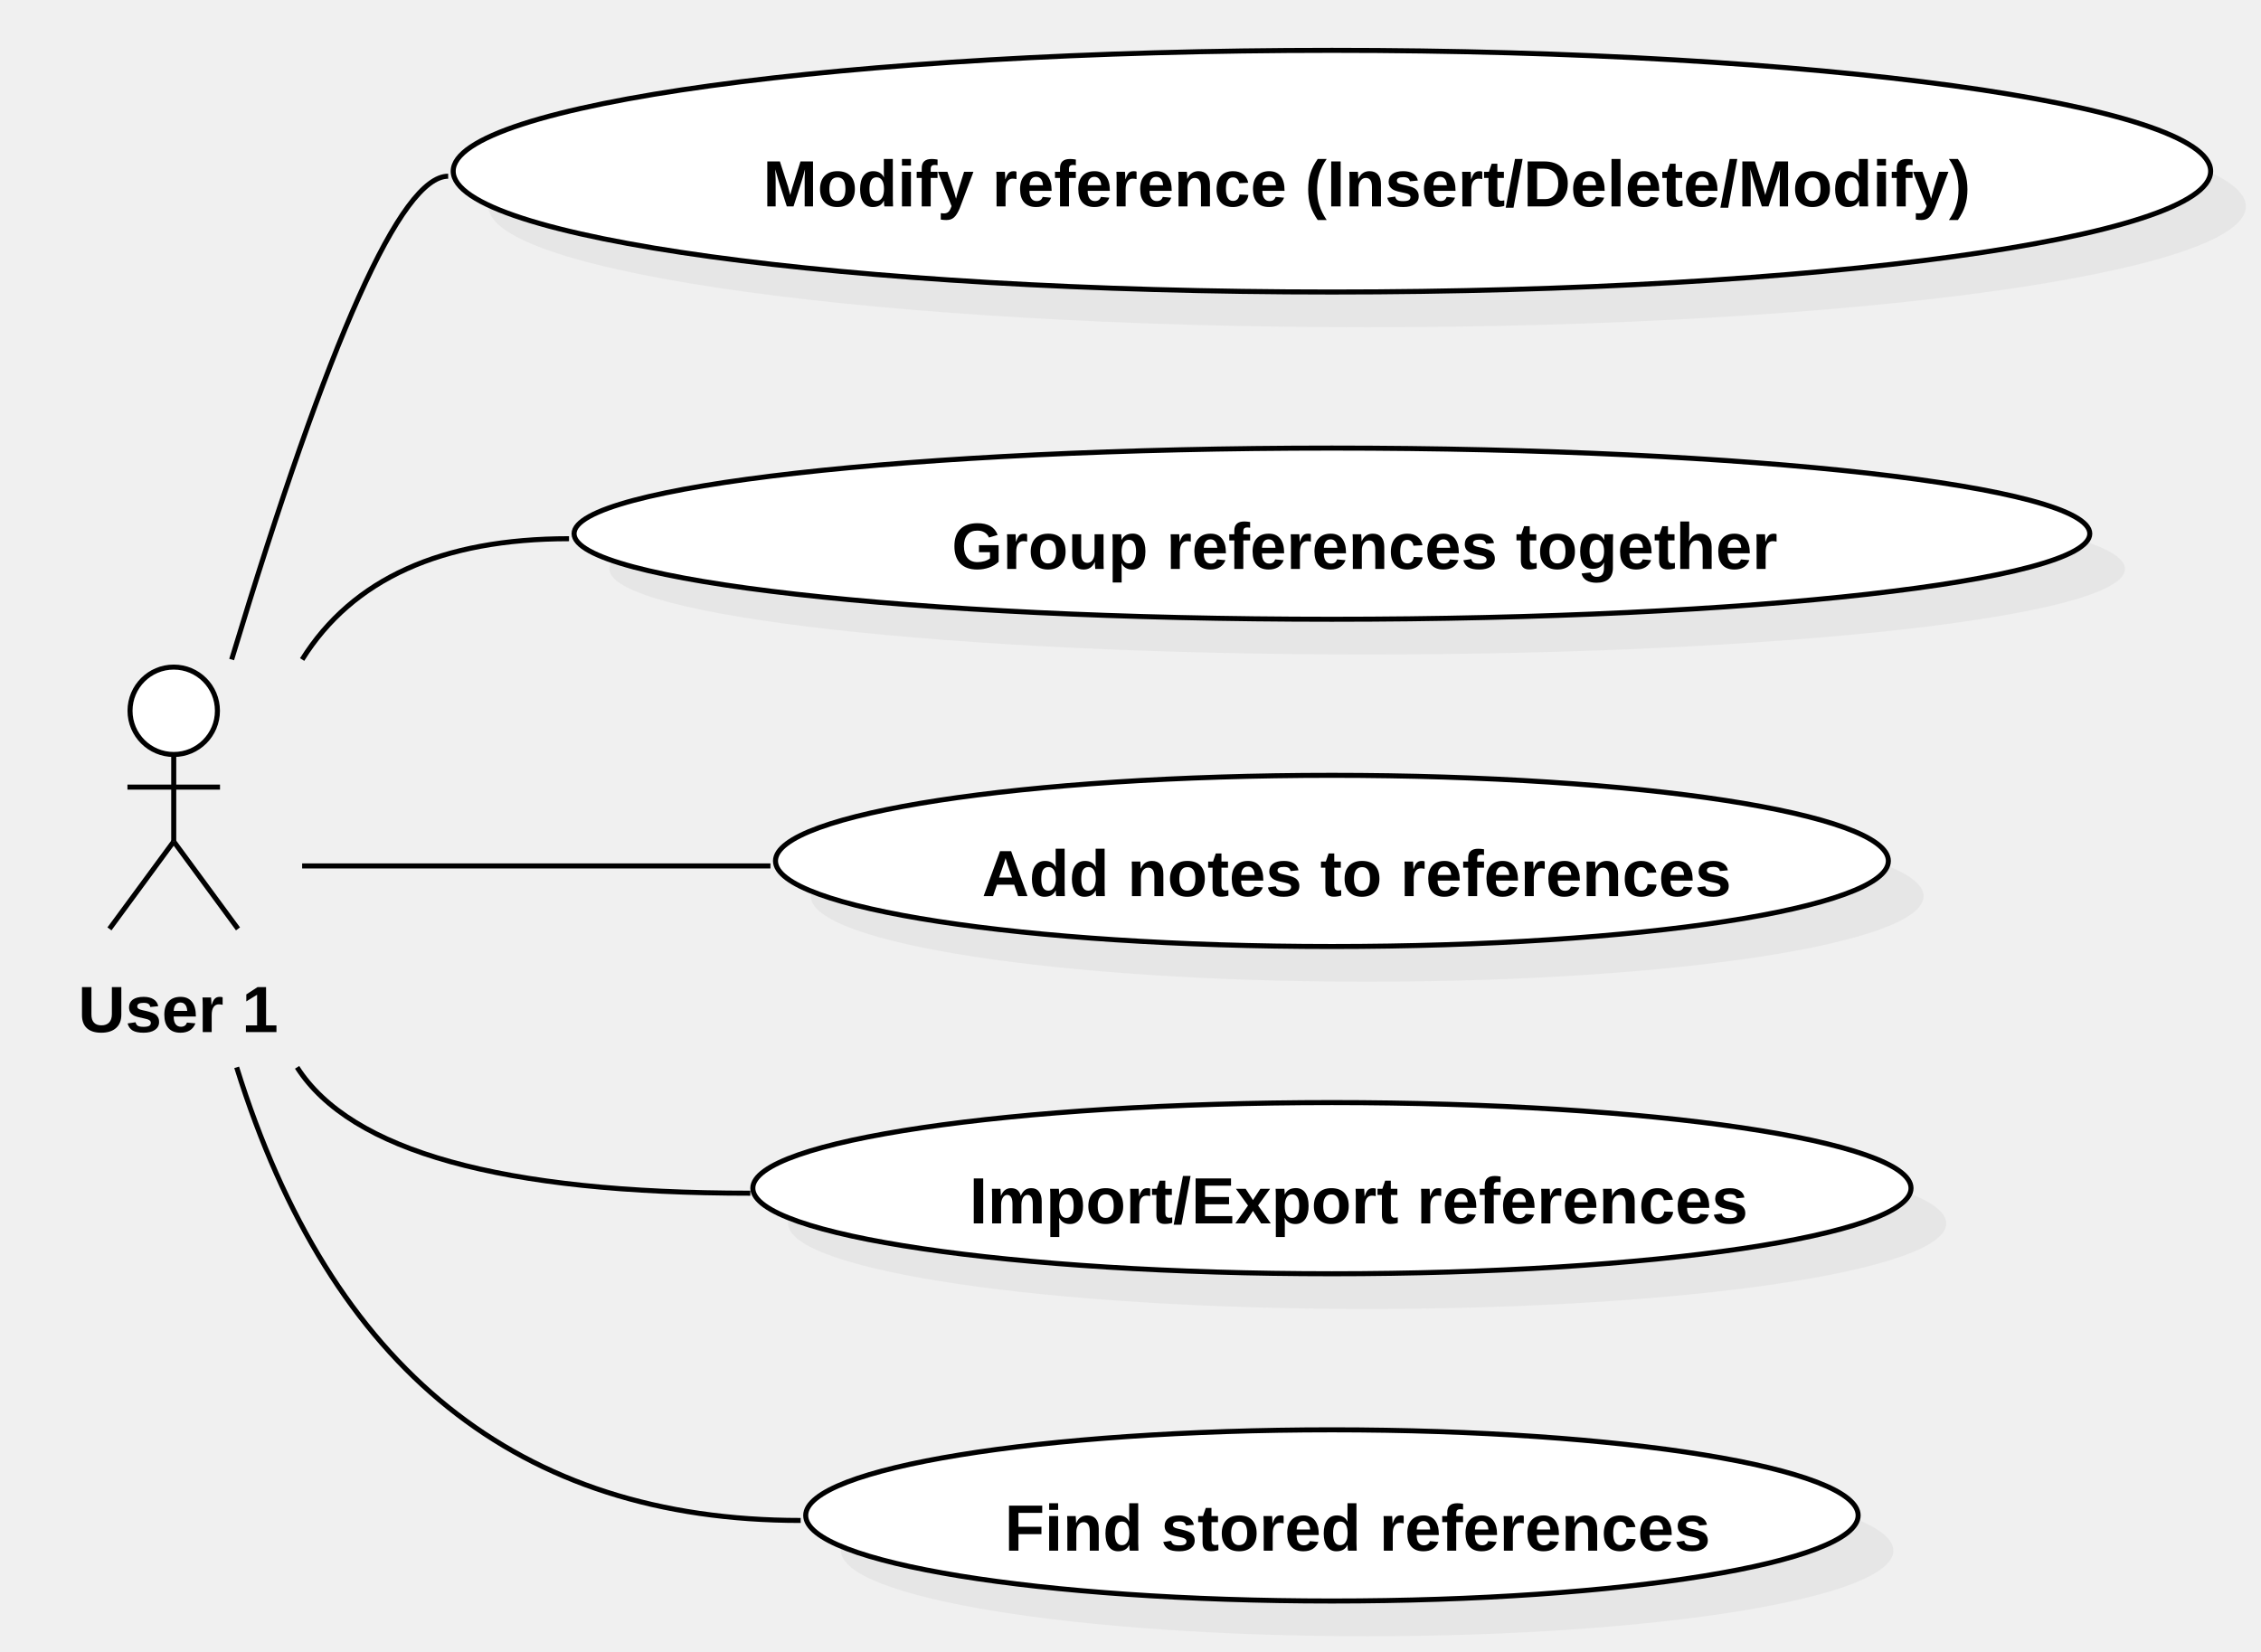
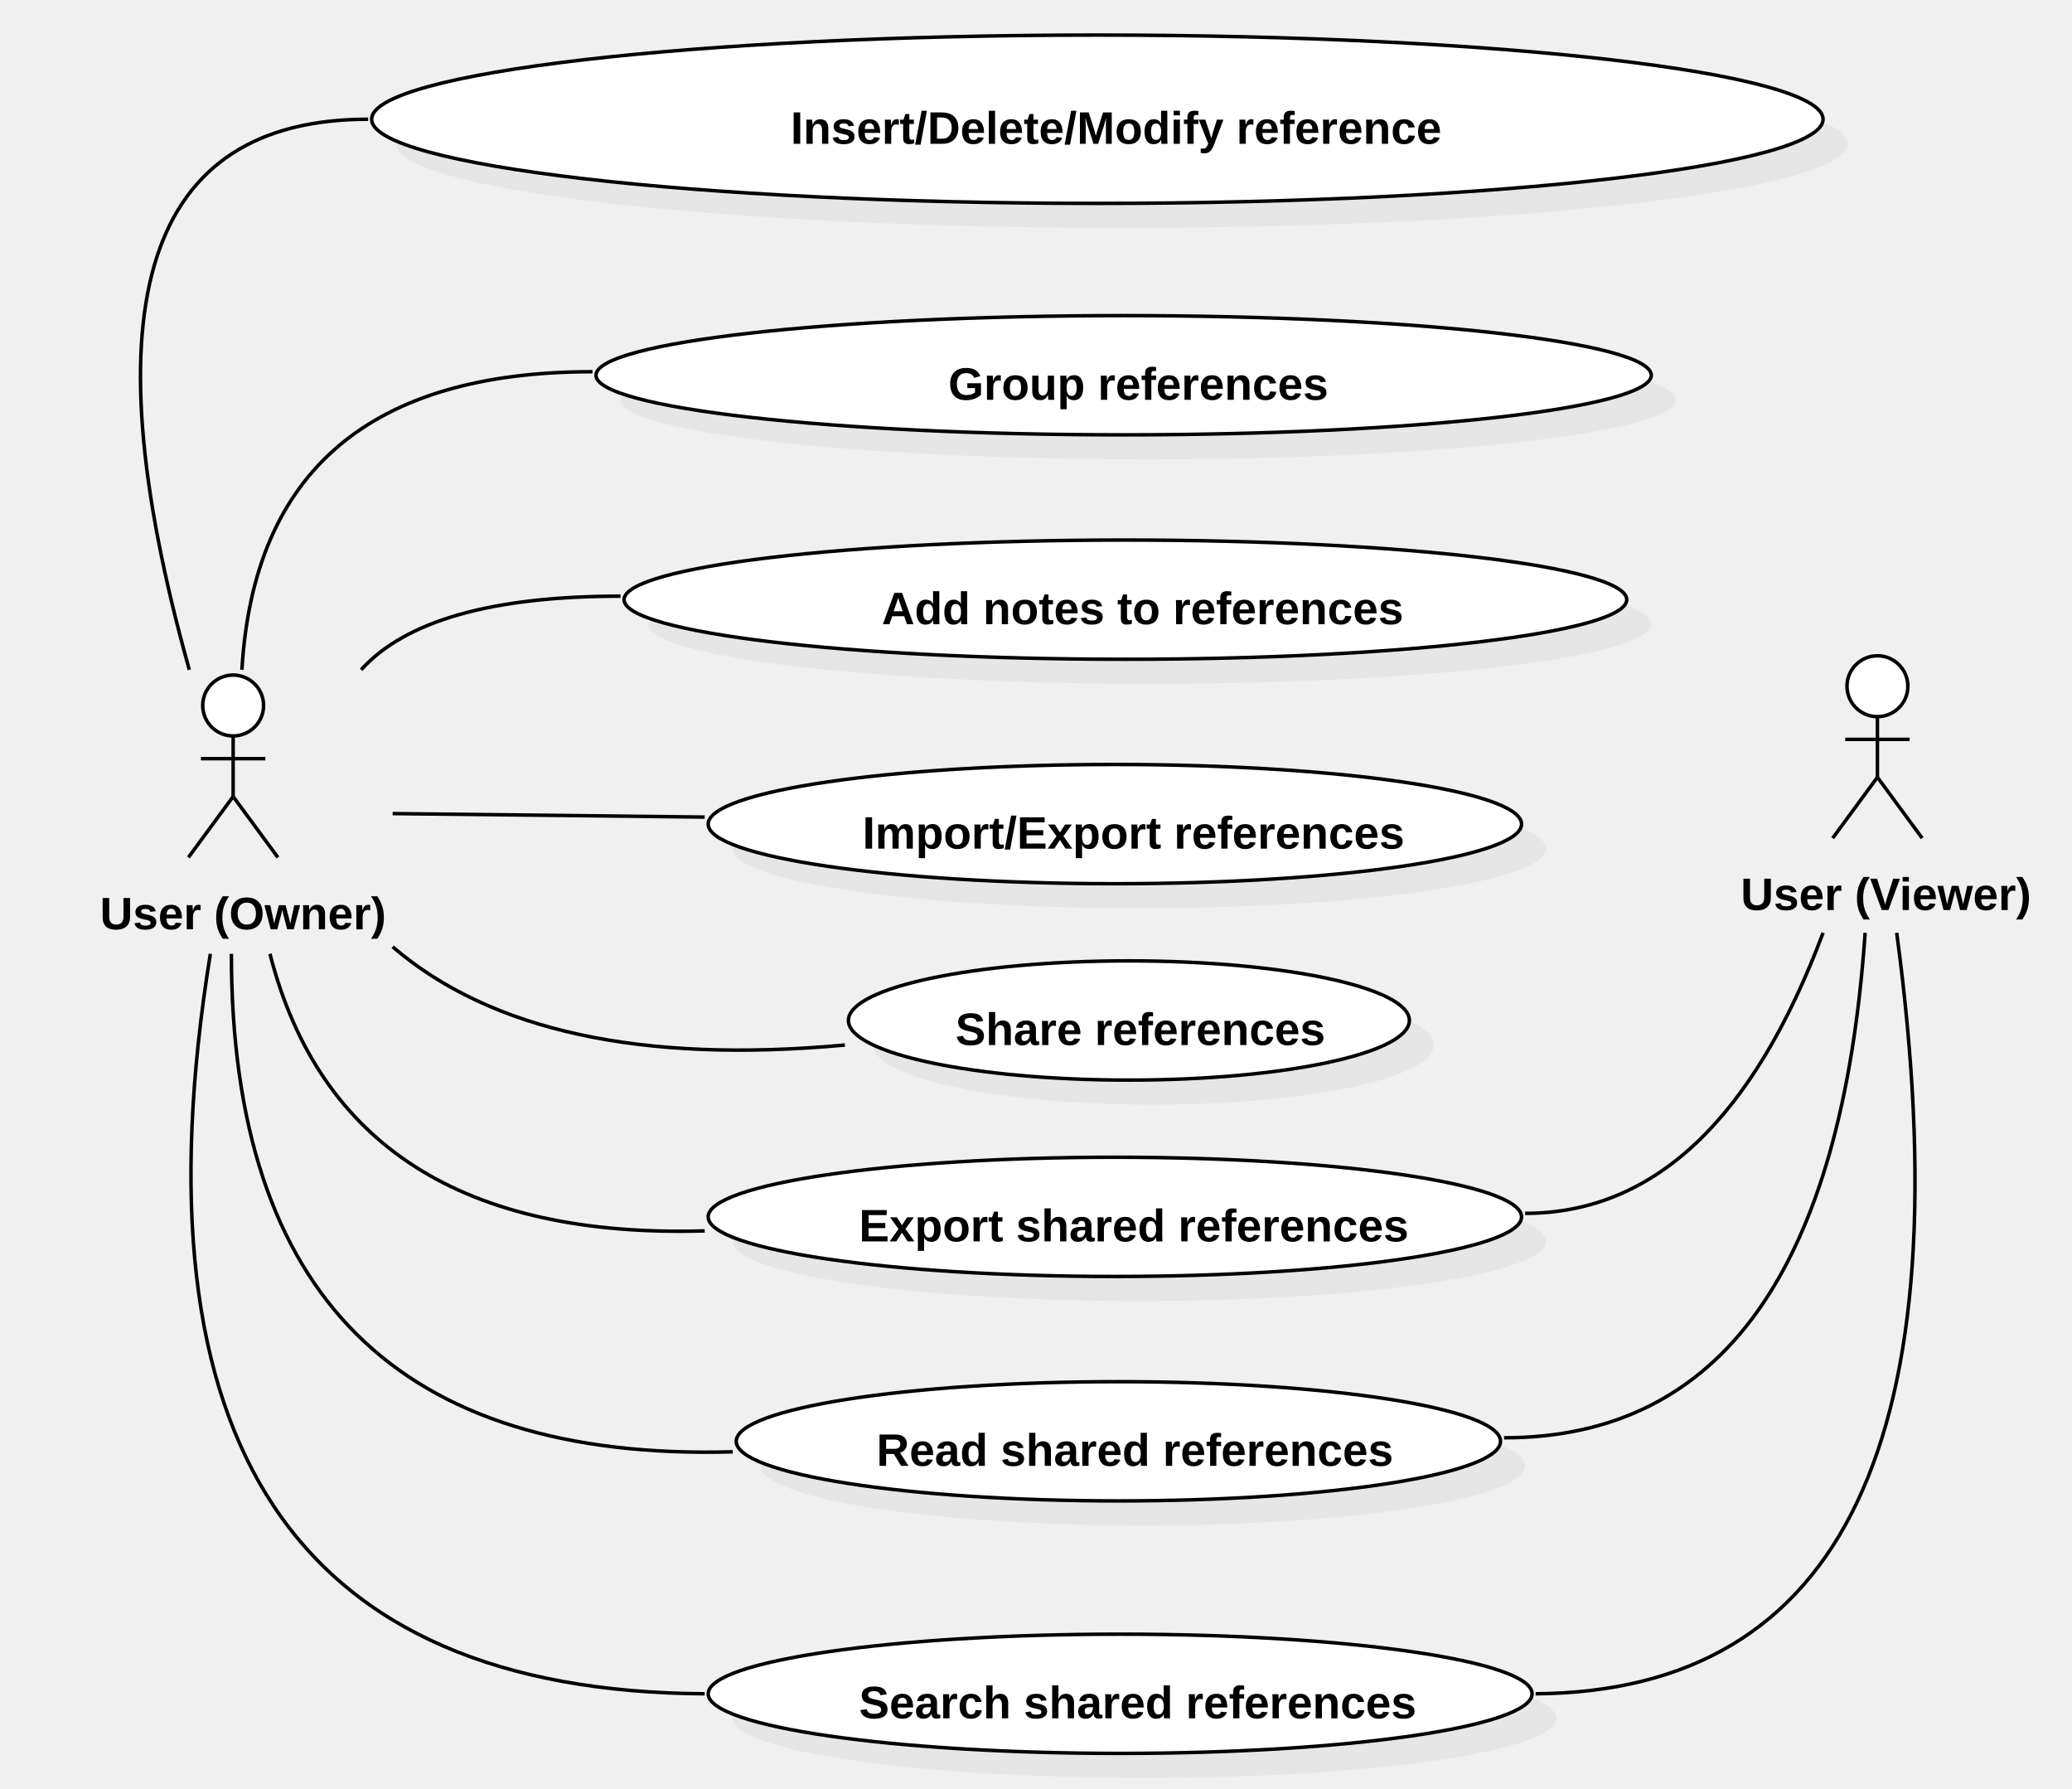
- <svg xmlns="http://www.w3.org/2000/svg" version="1.1" width="449" height="328">
+ <svg xmlns="http://www.w3.org/2000/svg" version="1.1" width="591" height="510">
  <defs />
  <g>
-     <g transform="translate(-10,-10) scale(1,1)">
-       <path fill="#ffffff" stroke="none" d="M 35.821 151.18 C 35.821 146.386 39.707 142.5 44.5 142.5 C 49.293 142.5 53.179 146.386 53.179 151.18 C 53.179 155.974 49.293 159.86 44.5 159.86 C 39.707 159.86 35.821 155.974 35.821 151.18 Z" />
-     </g>
-     <g transform="translate(-10,-10) scale(1,1)">
-       <path fill="none" stroke="#000000" d="M 35.821 151.18 C 35.821 146.386 39.707 142.5 44.5 142.5 C 49.293 142.5 53.179 146.386 53.179 151.18 C 53.179 155.974 49.293 159.86 44.5 159.86 C 39.707 159.86 35.821 155.974 35.821 151.18 Z" stroke-miterlimit="10" />
-     </g>
-     <g transform="translate(-10,-10) scale(1,1)">
-       <path fill="none" stroke="#000000" d="M 44.5 159.86 L 44.5 177.14" stroke-miterlimit="10" />
-     </g>
-     <g transform="translate(-10,-10) scale(1,1)">
-       <path fill="none" stroke="#000000" d="M 35.31 166.34 L 53.69 166.34" stroke-miterlimit="10" />
-     </g>
-     <g transform="translate(-10,-10) scale(1,1)">
-       <path fill="none" stroke="#000000" d="M 44.5 177.14 L 31.736 194.5" stroke-miterlimit="10" />
-     </g>
-     <g transform="translate(-10,-10) scale(1,1)">
-       <path fill="none" stroke="#000000" d="M 44.5 177.14 L 57.264 194.5" stroke-miterlimit="10" />
-     </g>
-     <g transform="translate(-10,-10) scale(1,1)">
-       <g>
-         <path fill="none" stroke="none" />
-         <text fill="#000000" stroke="none" font-family="Arial" font-size="13px" font-style="normal" font-weight="bold" text-decoration="none" x="25.5" y="215">User 1</text>
-       </g>
-     </g>
-     <g transform="translate(-10,-10) scale(1,1)">
-       <path fill="#C0C0C0" stroke="none" d="M 107 51 C 107 37.745 185.126 27 281.5 27 C 377.874 27 456 37.745 456 51 C 456 64.255 377.874 75 281.5 75 C 185.126 75 107 64.255 107 51 Z" opacity="0.2" />
-     </g>
-     <g transform="translate(-10,-10) scale(1,1)">
-       <path fill="#ffffff" stroke="none" d="M 100 44 C 100 30.745 178.126 20 274.5 20 C 370.874 20 449 30.745 449 44 C 449 57.255 370.874 68 274.5 68 C 178.126 68 100 57.255 100 44 Z" />
-     </g>
-     <g transform="translate(-10,-10) scale(1,1)">
-       <path fill="none" stroke="#000000" d="M 100 44 C 100 30.745 178.126 20 274.5 20 C 370.874 20 449 30.745 449 44 C 449 57.255 370.874 68 274.5 68 C 178.126 68 100 57.255 100 44 Z" stroke-miterlimit="10" />
-     </g>
-     <g transform="translate(-10,-10) scale(1,1)">
-       <g>
-         <path fill="none" stroke="none" />
-         <text fill="#000000" stroke="none" font-family="Arial" font-size="13px" font-style="normal" font-weight="bold" text-decoration="none" x="161.5" y="51">Modify reference (Insert/Delete/Modify)</text>
-       </g>
-     </g>
-     <g transform="translate(-10,-10) scale(1,1)">
-       <path fill="none" stroke="#000000" d="M 56 141 Q 85 45 99 45" stroke-miterlimit="10" />
-     </g>
-     <g transform="translate(-10,-10) scale(1,1)">
-       <path fill="#C0C0C0" stroke="none" d="M 131 123 C 131 113.611 198.381 106 281.5 106 C 364.619 106 432 113.611 432 123 C 432 132.389 364.619 140 281.5 140 C 198.381 140 131 132.389 131 123 Z" opacity="0.2" />
-     </g>
-     <g transform="translate(-10,-10) scale(1,1)">
-       <path fill="#ffffff" stroke="none" d="M 124 116 C 124 106.611 191.381 99 274.5 99 C 357.619 99 425 106.611 425 116 C 425 125.389 357.619 133 274.5 133 C 191.381 133 124 125.389 124 116 Z" />
-     </g>
-     <g transform="translate(-10,-10) scale(1,1)">
-       <path fill="none" stroke="#000000" d="M 124 116 C 124 106.611 191.381 99 274.5 99 C 357.619 99 425 106.611 425 116 C 425 125.389 357.619 133 274.5 133 C 191.381 133 124 125.389 124 116 Z" stroke-miterlimit="10" />
-     </g>
-     <g transform="translate(-10,-10) scale(1,1)">
-       <g>
-         <path fill="none" stroke="none" />
-         <text fill="#000000" stroke="none" font-family="Arial" font-size="13px" font-style="normal" font-weight="bold" text-decoration="none" x="199" y="123">Group references together</text>
-       </g>
-     </g>
-     <g transform="translate(-10,-10) scale(1,1)">
-       <path fill="none" stroke="#000000" d="M 70 141 Q 85 117 123 117" stroke-miterlimit="10" />
-     </g>
-     <g transform="translate(-10,-10) scale(1,1)">
-       <path fill="#C0C0C0" stroke="none" d="M 171 188 C 171 178.611 220.473 171 281.5 171 C 342.527 171 392 178.611 392 188 C 392 197.389 342.527 205 281.5 205 C 220.473 205 171 197.389 171 188 Z" opacity="0.2" />
-     </g>
-     <g transform="translate(-10,-10) scale(1,1)">
-       <path fill="#ffffff" stroke="none" d="M 164 181 C 164 171.611 213.473 164 274.5 164 C 335.527 164 385 171.611 385 181 C 385 190.389 335.527 198 274.5 198 C 213.473 198 164 190.389 164 181 Z" />
-     </g>
-     <g transform="translate(-10,-10) scale(1,1)">
-       <path fill="none" stroke="#000000" d="M 164 181 C 164 171.611 213.473 164 274.5 164 C 335.527 164 385 171.611 385 181 C 385 190.389 335.527 198 274.5 198 C 213.473 198 164 190.389 164 181 Z" stroke-miterlimit="10" />
-     </g>
-     <g transform="translate(-10,-10) scale(1,1)">
-       <g>
-         <path fill="none" stroke="none" />
-         <text fill="#000000" stroke="none" font-family="Arial" font-size="13px" font-style="normal" font-weight="bold" text-decoration="none" x="205" y="188">Add notes to references</text>
-       </g>
-     </g>
-     <g transform="translate(-10,-10) scale(1,1)">
-       <path fill="none" stroke="#000000" d="M 70 182 Q 85 182 163 182" stroke-miterlimit="10" />
-     </g>
-     <g transform="translate(-10,-10) scale(1,1)">
-       <path fill="#C0C0C0" stroke="none" d="M 166.5 253 C 166.5 243.611 217.987 236 281.5 236 C 345.013 236 396.5 243.611 396.5 253 C 396.5 262.389 345.013 270 281.5 270 C 217.987 270 166.5 262.389 166.5 253 Z" opacity="0.2" />
-     </g>
-     <g transform="translate(-10,-10) scale(1,1)">
-       <path fill="#ffffff" stroke="none" d="M 159.5 246 C 159.5 236.611 210.987 229 274.5 229 C 338.013 229 389.5 236.611 389.5 246 C 389.5 255.389 338.013 263 274.5 263 C 210.987 263 159.5 255.389 159.5 246 Z" />
-     </g>
-     <g transform="translate(-10,-10) scale(1,1)">
-       <path fill="none" stroke="#000000" d="M 159.5 246 C 159.5 236.611 210.987 229 274.5 229 C 338.013 229 389.5 236.611 389.5 246 C 389.5 255.389 338.013 263 274.5 263 C 210.987 263 159.5 255.389 159.5 246 Z" stroke-miterlimit="10" />
-     </g>
-     <g transform="translate(-10,-10) scale(1,1)">
-       <g>
-         <path fill="none" stroke="none" />
-         <text fill="#000000" stroke="none" font-family="Arial" font-size="13px" font-style="normal" font-weight="bold" text-decoration="none" x="202.5" y="253">Import/Export references</text>
-       </g>
-     </g>
-     <g transform="translate(-10,-10) scale(1,1)">
-       <path fill="#C0C0C0" stroke="none" d="M 177 318 C 177 308.611 223.786 301 281.5 301 C 339.214 301 386 308.611 386 318 C 386 327.389 339.214 335 281.5 335 C 223.786 335 177 327.389 177 318 Z" opacity="0.2" />
-     </g>
-     <g transform="translate(-10,-10) scale(1,1)">
-       <path fill="#ffffff" stroke="none" d="M 170 311 C 170 301.611 216.786 294 274.5 294 C 332.214 294 379 301.611 379 311 C 379 320.389 332.214 328 274.5 328 C 216.786 328 170 320.389 170 311 Z" />
-     </g>
-     <g transform="translate(-10,-10) scale(1,1)">
-       <path fill="none" stroke="#000000" d="M 170 311 C 170 301.611 216.786 294 274.5 294 C 332.214 294 379 301.611 379 311 C 379 320.389 332.214 328 274.5 328 C 216.786 328 170 320.389 170 311 Z" stroke-miterlimit="10" />
-     </g>
-     <g transform="translate(-10,-10) scale(1,1)">
-       <g>
-         <path fill="none" stroke="none" />
-         <text fill="#000000" stroke="none" font-family="Arial" font-size="13px" font-style="normal" font-weight="bold" text-decoration="none" x="209.5" y="318">Find stored references</text>
-       </g>
-     </g>
-     <g transform="translate(-10,-10) scale(1,1)">
-       <path fill="none" stroke="#000000" d="M 69 222 Q 85 247 159 247" stroke-miterlimit="10" />
-     </g>
-     <g transform="translate(-10,-10) scale(1,1)">
-       <path fill="none" stroke="#000000" d="M 57 222 Q 85 312 169 312" stroke-miterlimit="10" />
+     <g transform="translate(-118,-118) scale(1,1)">
+       <path fill="#ffffff" stroke="none" d="M 175.821 319.18 C 175.821 314.386 179.707 310.5 184.5 310.5 C 189.293 310.5 193.179 314.386 193.179 319.18 C 193.179 323.974 189.293 327.86 184.5 327.86 C 179.707 327.86 175.821 323.974 175.821 319.18 Z" />
+     </g>
+     <g transform="translate(-118,-118) scale(1,1)">
+       <path fill="none" stroke="#000000" d="M 175.821 319.18 C 175.821 314.386 179.707 310.5 184.5 310.5 C 189.293 310.5 193.179 314.386 193.179 319.18 C 193.179 323.974 189.293 327.86 184.5 327.86 C 179.707 327.86 175.821 323.974 175.821 319.18 Z" stroke-miterlimit="10" />
+     </g>
+     <g transform="translate(-118,-118) scale(1,1)">
+       <path fill="none" stroke="#000000" d="M 184.5 327.86 L 184.5 345.14" stroke-miterlimit="10" />
+     </g>
+     <g transform="translate(-118,-118) scale(1,1)">
+       <path fill="none" stroke="#000000" d="M 175.31 334.34 L 193.69 334.34" stroke-miterlimit="10" />
+     </g>
+     <g transform="translate(-118,-118) scale(1,1)">
+       <path fill="none" stroke="#000000" d="M 184.5 345.14 L 171.736 362.5" stroke-miterlimit="10" />
+     </g>
+     <g transform="translate(-118,-118) scale(1,1)">
+       <path fill="none" stroke="#000000" d="M 184.5 345.14 L 197.264 362.5" stroke-miterlimit="10" />
+     </g>
+     <g transform="translate(-118,-118) scale(1,1)">
+       <g>
+         <path fill="none" stroke="none" />
+         <text fill="#000000" stroke="none" font-family="Arial" font-size="13px" font-style="normal" font-weight="bold" text-decoration="none" x="146.5" y="383">User (Owner)</text>
+       </g>
+     </g>
+     <g transform="translate(-118,-118) scale(1,1)">
+       <path fill="#C0C0C0" stroke="none" d="M 231 159 C 231 145.745 323.677 135 438 135 C 552.323 135 645 145.745 645 159 C 645 172.255 552.323 183 438 183 C 323.677 183 231 172.255 231 159 Z" opacity="0.2" />
+     </g>
+     <g transform="translate(-118,-118) scale(1,1)">
+       <path fill="#ffffff" stroke="none" d="M 224 152 C 224 138.745 316.677 128 431 128 C 545.323 128 638 138.745 638 152 C 638 165.255 545.323 176 431 176 C 316.677 176 224 165.255 224 152 Z" />
+     </g>
+     <g transform="translate(-118,-118) scale(1,1)">
+       <path fill="none" stroke="#000000" d="M 224 152 C 224 138.745 316.677 128 431 128 C 545.323 128 638 138.745 638 152 C 638 165.255 545.323 176 431 176 C 316.677 176 224 165.255 224 152 Z" stroke-miterlimit="10" />
+     </g>
+     <g transform="translate(-118,-118) scale(1,1)">
+       <g>
+         <path fill="none" stroke="none" />
+         <text fill="#000000" stroke="none" font-family="Arial" font-size="13px" font-style="normal" font-weight="bold" text-decoration="none" x="343.5" y="159">Insert/Delete/Modify reference</text>
+       </g>
+     </g>
+     <g transform="translate(-118,-118) scale(1,1)">
+       <path fill="none" stroke="#000000" d="M 172 309 Q 128 152 223 152" stroke-miterlimit="10" />
+     </g>
+     <g transform="translate(-118,-118) scale(1,1)">
+       <path fill="#C0C0C0" stroke="none" d="M 295 232 C 295 222.611 362.381 215 445.5 215 C 528.619 215 596 222.611 596 232 C 596 241.389 528.619 249 445.5 249 C 362.381 249 295 241.389 295 232 Z" opacity="0.2" />
+     </g>
+     <g transform="translate(-118,-118) scale(1,1)">
+       <path fill="#ffffff" stroke="none" d="M 288 225 C 288 215.611 355.381 208 438.5 208 C 521.619 208 589 215.611 589 225 C 589 234.389 521.619 242 438.5 242 C 355.381 242 288 234.389 288 225 Z" />
+     </g>
+     <g transform="translate(-118,-118) scale(1,1)">
+       <path fill="none" stroke="#000000" d="M 288 225 C 288 215.611 355.381 208 438.5 208 C 521.619 208 589 215.611 589 225 C 589 234.389 521.619 242 438.5 242 C 355.381 242 288 234.389 288 225 Z" stroke-miterlimit="10" />
+     </g>
+     <g transform="translate(-118,-118) scale(1,1)">
+       <g>
+         <path fill="none" stroke="none" />
+         <text fill="#000000" stroke="none" font-family="Arial" font-size="13px" font-style="normal" font-weight="bold" text-decoration="none" x="388.5" y="232">Group references</text>
+       </g>
+     </g>
+     <g transform="translate(-118,-118) scale(1,1)">
+       <path fill="none" stroke="#000000" d="M 187 309 Q 192 224 287 224" stroke-miterlimit="10" />
+     </g>
+     <g transform="translate(-118,-118) scale(1,1)">
+       <path fill="#C0C0C0" stroke="none" d="M 303 296 C 303 286.611 367.023 279 446 279 C 524.977 279 589 286.611 589 296 C 589 305.389 524.977 313 446 313 C 367.023 313 303 305.389 303 296 Z" opacity="0.2" />
+     </g>
+     <g transform="translate(-118,-118) scale(1,1)">
+       <path fill="#ffffff" stroke="none" d="M 296 289 C 296 279.611 360.023 272 439 272 C 517.977 272 582 279.611 582 289 C 582 298.389 517.977 306 439 306 C 360.023 306 296 298.389 296 289 Z" />
+     </g>
+     <g transform="translate(-118,-118) scale(1,1)">
+       <path fill="none" stroke="#000000" d="M 296 289 C 296 279.611 360.023 272 439 272 C 517.977 272 582 279.611 582 289 C 582 298.389 517.977 306 439 306 C 360.023 306 296 298.389 296 289 Z" stroke-miterlimit="10" />
+     </g>
+     <g transform="translate(-118,-118) scale(1,1)">
+       <g>
+         <path fill="none" stroke="none" />
+         <text fill="#000000" stroke="none" font-family="Arial" font-size="13px" font-style="normal" font-weight="bold" text-decoration="none" x="369.5" y="296">Add notes to references</text>
+       </g>
+     </g>
+     <g transform="translate(-118,-118) scale(1,1)">
+       <path fill="none" stroke="#000000" d="M 221 309 Q 240 288 295 288" stroke-miterlimit="10" />
+     </g>
+     <g transform="translate(-118,-118) scale(1,1)">
+       <path fill="#C0C0C0" stroke="none" d="M 327 472 C 327 462.611 378.935 455 443 455 C 507.065 455 559 462.611 559 472 C 559 481.389 507.065 489 443 489 C 378.935 489 327 481.389 327 472 Z" opacity="0.2" />
+     </g>
+     <g transform="translate(-118,-118) scale(1,1)">
+       <path fill="#ffffff" stroke="none" d="M 320 465 C 320 455.611 371.935 448 436 448 C 500.065 448 552 455.611 552 465 C 552 474.389 500.065 482 436 482 C 371.935 482 320 474.389 320 465 Z" />
+     </g>
+     <g transform="translate(-118,-118) scale(1,1)">
+       <path fill="none" stroke="#000000" d="M 320 465 C 320 455.611 371.935 448 436 448 C 500.065 448 552 455.611 552 465 C 552 474.389 500.065 482 436 482 C 371.935 482 320 474.389 320 465 Z" stroke-miterlimit="10" />
+     </g>
+     <g transform="translate(-118,-118) scale(1,1)">
+       <g>
+         <path fill="none" stroke="none" />
+         <text fill="#000000" stroke="none" font-family="Arial" font-size="13px" font-style="normal" font-weight="bold" text-decoration="none" x="363" y="472">Export shared references</text>
+       </g>
+     </g>
+     <g transform="translate(-118,-118) scale(1,1)">
+       <path fill="none" stroke="#000000" d="M 195 390 Q 216 472 319 469" stroke-miterlimit="10" />
+     </g>
+     <g transform="translate(-118,-118) scale(1,1)">
+       <path fill="#ffffff" stroke="none" d="M 644.821 313.68 C 644.821 308.886 648.707 305 653.5 305 C 658.293 305 662.179 308.886 662.179 313.68 C 662.179 318.474 658.293 322.36 653.5 322.36 C 648.707 322.36 644.821 318.474 644.821 313.68 Z" />
+     </g>
+     <g transform="translate(-118,-118) scale(1,1)">
+       <path fill="none" stroke="#000000" d="M 644.821 313.68 C 644.821 308.886 648.707 305 653.5 305 C 658.293 305 662.179 308.886 662.179 313.68 C 662.179 318.474 658.293 322.36 653.5 322.36 C 648.707 322.36 644.821 318.474 644.821 313.68 Z" stroke-miterlimit="10" />
+     </g>
+     <g transform="translate(-118,-118) scale(1,1)">
+       <path fill="none" stroke="#000000" d="M 653.5 322.36 L 653.5 339.64" stroke-miterlimit="10" />
+     </g>
+     <g transform="translate(-118,-118) scale(1,1)">
+       <path fill="none" stroke="#000000" d="M 644.31 328.84 L 662.69 328.84" stroke-miterlimit="10" />
+     </g>
+     <g transform="translate(-118,-118) scale(1,1)">
+       <path fill="none" stroke="#000000" d="M 653.5 339.64 L 640.736 357" stroke-miterlimit="10" />
+     </g>
+     <g transform="translate(-118,-118) scale(1,1)">
+       <path fill="none" stroke="#000000" d="M 653.5 339.64 L 666.264 357" stroke-miterlimit="10" />
+     </g>
+     <g transform="translate(-118,-118) scale(1,1)">
+       <g>
+         <path fill="none" stroke="none" />
+         <text fill="#000000" stroke="none" font-family="Arial" font-size="13px" font-style="normal" font-weight="bold" text-decoration="none" x="614.5" y="377.5">User (Viewer)</text>
+       </g>
+     </g>
+     <g transform="translate(-118,-118) scale(1,1)">
+       <path fill="#C0C0C0" stroke="none" d="M 335 536 C 335 526.611 383.801 519 444 519 C 504.199 519 553 526.611 553 536 C 553 545.389 504.199 553 444 553 C 383.801 553 335 545.389 335 536 Z" opacity="0.2" />
+     </g>
+     <g transform="translate(-118,-118) scale(1,1)">
+       <path fill="#ffffff" stroke="none" d="M 328 529 C 328 519.611 376.801 512 437 512 C 497.199 512 546 519.611 546 529 C 546 538.389 497.199 546 437 546 C 376.801 546 328 538.389 328 529 Z" />
+     </g>
+     <g transform="translate(-118,-118) scale(1,1)">
+       <path fill="none" stroke="#000000" d="M 328 529 C 328 519.611 376.801 512 437 512 C 497.199 512 546 519.611 546 529 C 546 538.389 497.199 546 437 546 C 376.801 546 328 538.389 328 529 Z" stroke-miterlimit="10" />
+     </g>
+     <g transform="translate(-118,-118) scale(1,1)">
+       <g>
+         <path fill="none" stroke="none" />
+         <text fill="#000000" stroke="none" font-family="Arial" font-size="13px" font-style="normal" font-weight="bold" text-decoration="none" x="368" y="536">Read shared references</text>
+       </g>
+     </g>
+     <g transform="translate(-118,-118) scale(1,1)">
+       <path fill="none" stroke="#000000" d="M 650 384 Q 640 528 547 528" stroke-miterlimit="10" />
+     </g>
+     <g transform="translate(-118,-118) scale(1,1)">
+       <path fill="#C0C0C0" stroke="none" d="M 327 608 C 327 598.611 379.607 591 444.5 591 C 509.393 591 562 598.611 562 608 C 562 617.389 509.393 625 444.5 625 C 379.607 625 327 617.389 327 608 Z" opacity="0.2" />
+     </g>
+     <g transform="translate(-118,-118) scale(1,1)">
+       <path fill="#ffffff" stroke="none" d="M 320 601 C 320 591.611 372.607 584 437.5 584 C 502.393 584 555 591.611 555 601 C 555 610.389 502.393 618 437.5 618 C 372.607 618 320 610.389 320 601 Z" />
+     </g>
+     <g transform="translate(-118,-118) scale(1,1)">
+       <path fill="none" stroke="#000000" d="M 320 601 C 320 591.611 372.607 584 437.5 584 C 502.393 584 555 591.611 555 601 C 555 610.389 502.393 618 437.5 618 C 372.607 618 320 610.389 320 601 Z" stroke-miterlimit="10" />
+     </g>
+     <g transform="translate(-118,-118) scale(1,1)">
+       <g>
+         <path fill="none" stroke="none" />
+         <text fill="#000000" stroke="none" font-family="Arial" font-size="13px" font-style="normal" font-weight="bold" text-decoration="none" x="363" y="608">Search shared references</text>
+       </g>
+     </g>
+     <g transform="translate(-118,-118) scale(1,1)">
+       <path fill="none" stroke="#000000" d="M 184 390 Q 184 536 327 532" stroke-miterlimit="10" />
+     </g>
+     <g transform="translate(-118,-118) scale(1,1)">
+       <path fill="none" stroke="#000000" d="M 178 390 Q 144 600 319 601" stroke-miterlimit="10" />
+     </g>
+     <g transform="translate(-118,-118) scale(1,1)">
+       <path fill="none" stroke="#000000" d="M 638 384 Q 608 464 553 464" stroke-miterlimit="10" />
+     </g>
+     <g transform="translate(-118,-118) scale(1,1)">
+       <path fill="none" stroke="#000000" d="M 659 384 Q 688 600 556 601" stroke-miterlimit="10" />
+     </g>
+     <g transform="translate(-118,-118) scale(1,1)">
+       <path fill="#C0C0C0" stroke="none" d="M 327 360 C 327 350.611 378.935 343 443 343 C 507.065 343 559 350.611 559 360 C 559 369.389 507.065 377 443 377 C 378.935 377 327 369.389 327 360 Z" opacity="0.2" />
+     </g>
+     <g transform="translate(-118,-118) scale(1,1)">
+       <path fill="#ffffff" stroke="none" d="M 320 353 C 320 343.611 371.935 336 436 336 C 500.065 336 552 343.611 552 353 C 552 362.389 500.065 370 436 370 C 371.935 370 320 362.389 320 353 Z" />
+     </g>
+     <g transform="translate(-118,-118) scale(1,1)">
+       <path fill="none" stroke="#000000" d="M 320 353 C 320 343.611 371.935 336 436 336 C 500.065 336 552 343.611 552 353 C 552 362.389 500.065 370 436 370 C 371.935 370 320 362.389 320 353 Z" stroke-miterlimit="10" />
+     </g>
+     <g transform="translate(-118,-118) scale(1,1)">
+       <g>
+         <path fill="none" stroke="none" />
+         <text fill="#000000" stroke="none" font-family="Arial" font-size="13px" font-style="normal" font-weight="bold" text-decoration="none" x="364" y="360">Import/Export references</text>
+       </g>
+     </g>
+     <g transform="translate(-118,-118) scale(1,1)">
+       <path fill="none" stroke="#000000" d="M 230 350 L 319 351" stroke-miterlimit="10" />
+     </g>
+     <g transform="translate(-118,-118) scale(1,1)">
+       <path fill="#C0C0C0" stroke="none" d="M 367 416 C 367 406.611 402.817 399 447 399 C 491.183 399 527 406.611 527 416 C 527 425.389 491.183 433 447 433 C 402.817 433 367 425.389 367 416 Z" opacity="0.2" />
+     </g>
+     <g transform="translate(-118,-118) scale(1,1)">
+       <path fill="#ffffff" stroke="none" d="M 360 409 C 360 399.611 395.817 392 440 392 C 484.183 392 520 399.611 520 409 C 520 418.389 484.183 426 440 426 C 395.817 426 360 418.389 360 409 Z" />
+     </g>
+     <g transform="translate(-118,-118) scale(1,1)">
+       <path fill="none" stroke="#000000" d="M 360 409 C 360 399.611 395.817 392 440 392 C 484.183 392 520 399.611 520 409 C 520 418.389 484.183 426 440 426 C 395.817 426 360 418.389 360 409 Z" stroke-miterlimit="10" />
+     </g>
+     <g transform="translate(-118,-118) scale(1,1)">
+       <g>
+         <path fill="none" stroke="none" />
+         <text fill="#000000" stroke="none" font-family="Arial" font-size="13px" font-style="normal" font-weight="bold" text-decoration="none" x="390.5" y="416">Share references</text>
+       </g>
+     </g>
+     <g transform="translate(-118,-118) scale(1,1)">
+       <path fill="none" stroke="#000000" d="M 230 388 Q 272 424 359 416" stroke-miterlimit="10" />
    </g>
  </g>
</svg>
